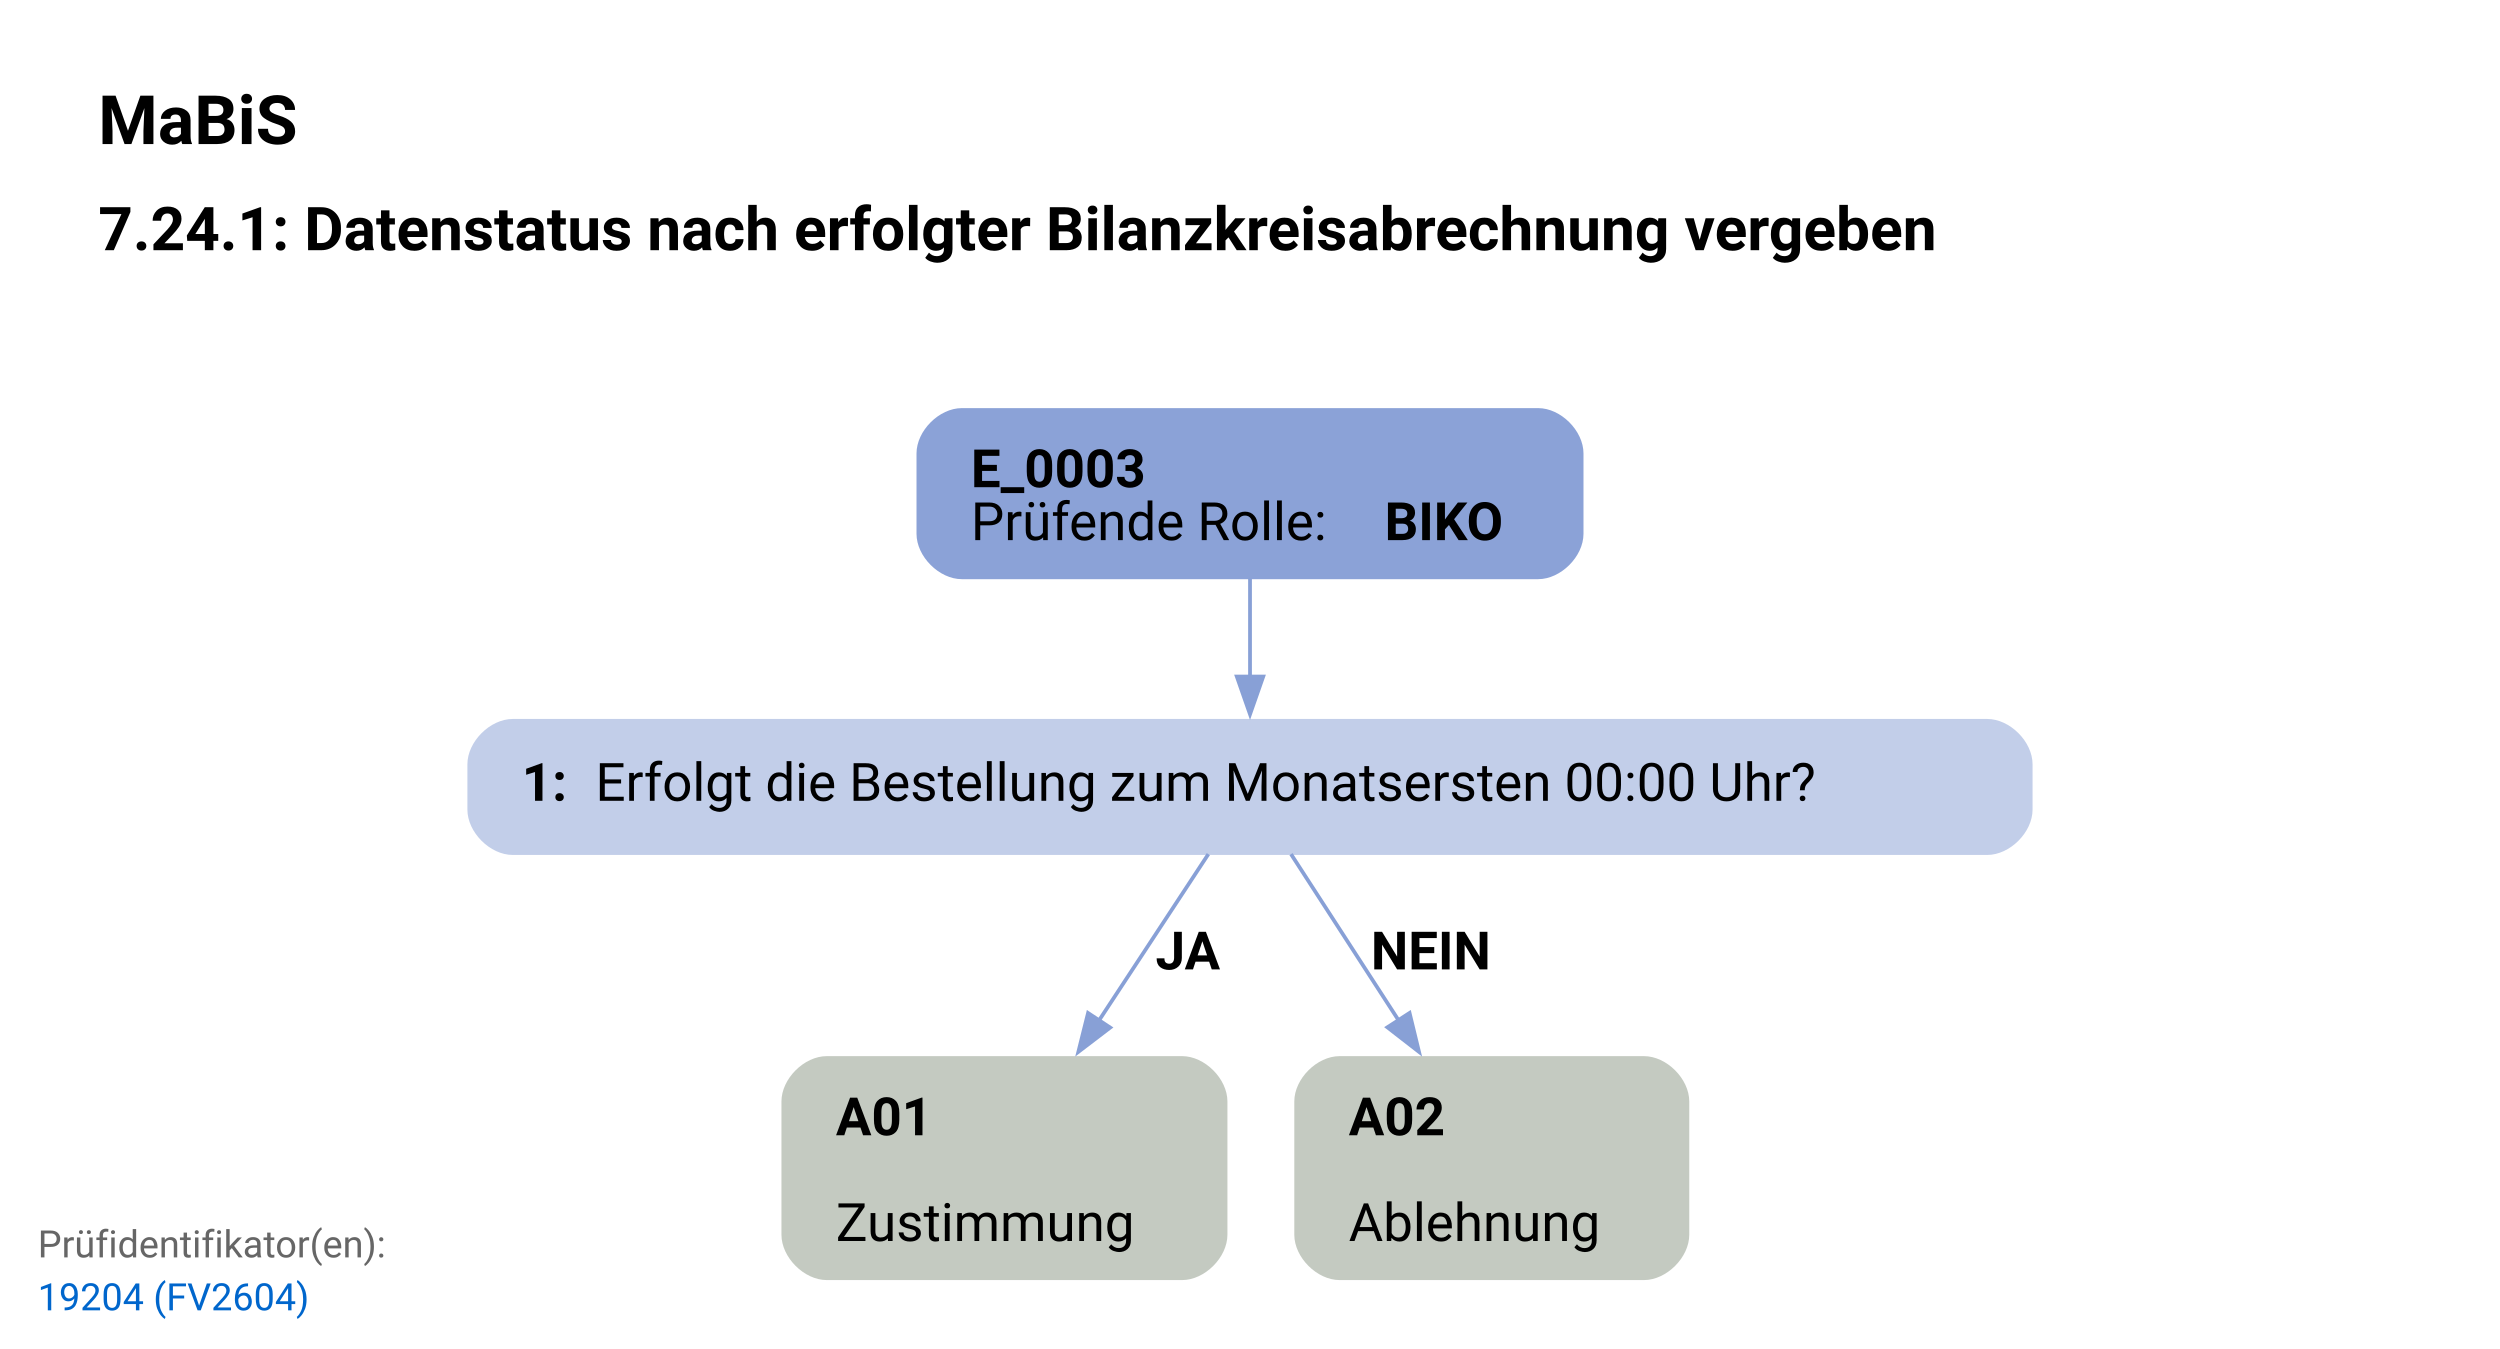
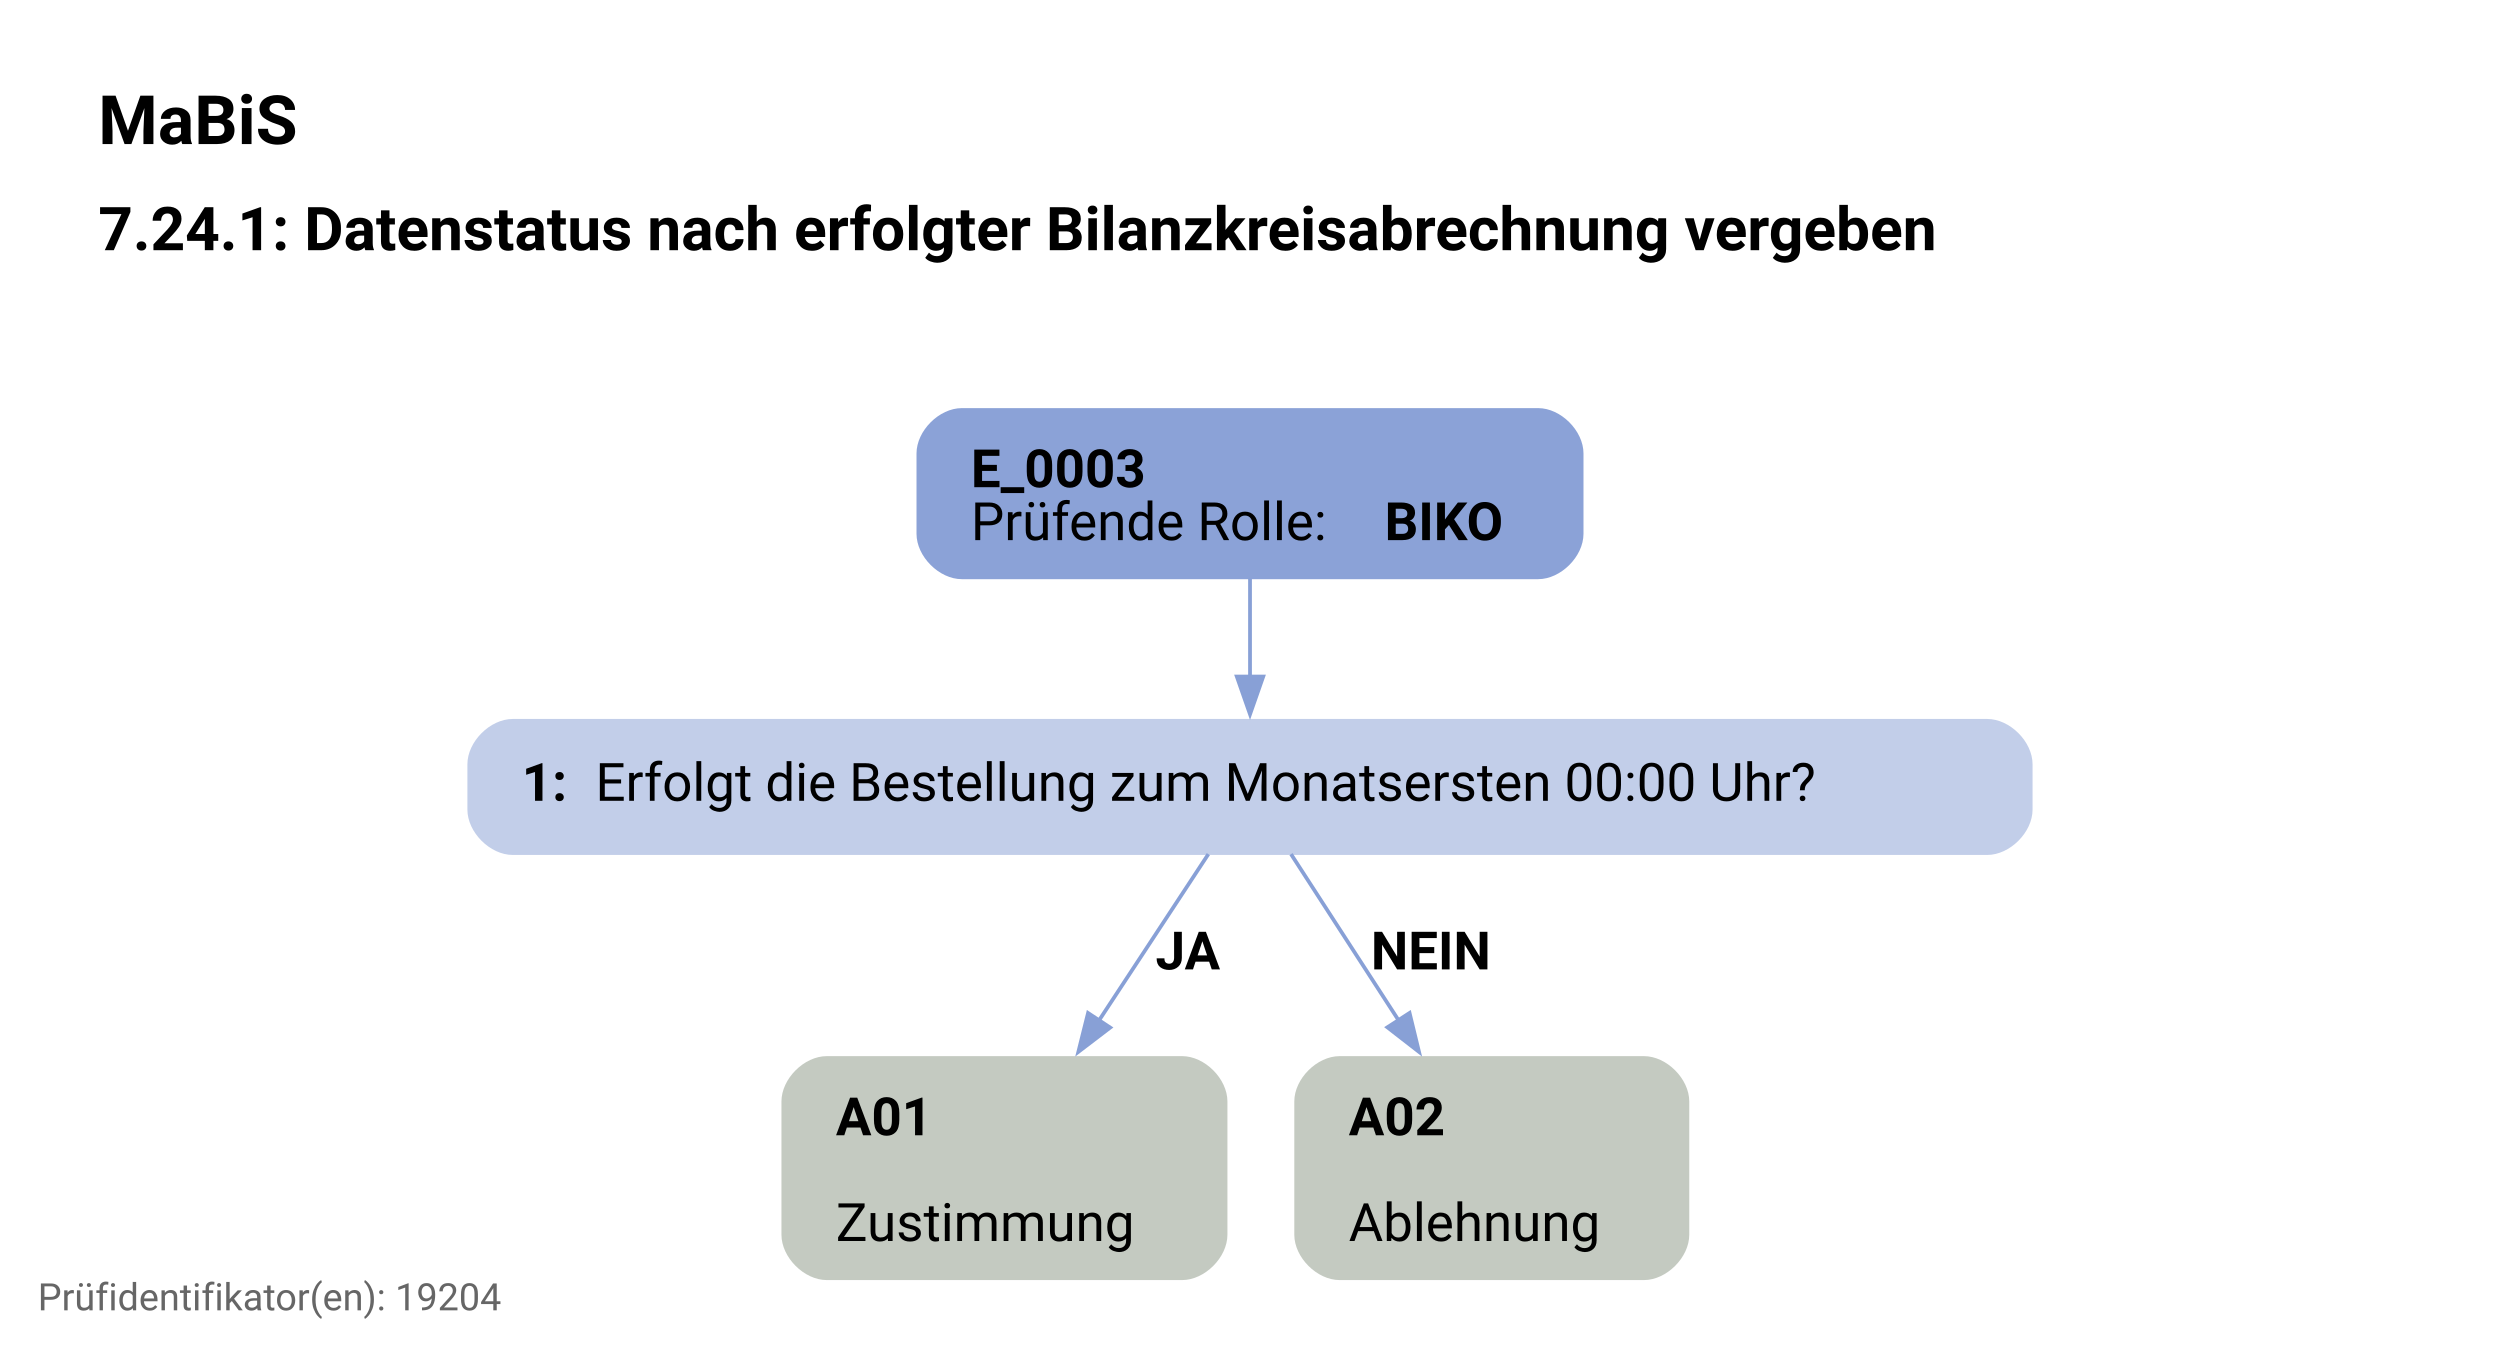
<svg xmlns="http://www.w3.org/2000/svg" width="662pt" height="357pt" viewBox="0.00 0.00 661.75 356.81">
  <g id="graph0" class="graph" transform="scale(1 1) rotate(0) translate(18 338.81)">
    <text text-anchor="start" x="8" y="-300.71" font-family="Roboto, sans-serif" font-weight="bold" font-size="18.00">MaBiS</text>
    <text text-anchor="start" x="8" y="-272.61" font-family="Roboto, sans-serif" font-weight="bold" font-size="16.00">7.24.1: Datenstatus nach erfolgter Bilanzkreisabrechnung vergeben</text>
    <g id="node1" class="node">
      <path fill="#8ba2d7" stroke="black" stroke-width="0" d="M389.15,-230.81C389.15,-230.81 236.6,-230.81 236.6,-230.81 230.6,-230.81 224.6,-224.81 224.6,-218.81 224.6,-218.81 224.6,-197.53 224.6,-197.53 224.6,-191.53 230.6,-185.53 236.6,-185.53 236.6,-185.53 389.15,-185.53 389.15,-185.53 395.15,-185.53 401.15,-191.53 401.15,-197.53 401.15,-197.53 401.15,-218.81 401.15,-218.81 401.15,-224.81 395.15,-230.81 389.15,-230.81" />
      <text text-anchor="start" x="239" y="-209.87" font-family="Roboto, sans-serif" font-weight="bold" font-size="14.00">E_0003</text>
      <text text-anchor="start" x="239" y="-195.87" font-family="Roboto, sans-serif" font-size="14.00">Prüfende Rolle: </text>
      <text text-anchor="start" x="348.5" y="-195.87" font-family="Roboto, sans-serif" font-weight="bold" font-size="14.00">BIKO</text>
    </g>
    <g id="node2" class="node">
      <path fill="#c2cee9" stroke="black" stroke-width="0" d="M508.02,-148.53C508.02,-148.53 117.73,-148.53 117.73,-148.53 111.73,-148.53 105.72,-142.53 105.72,-136.53 105.72,-136.53 105.72,-124.53 105.72,-124.53 105.72,-118.53 111.72,-112.53 117.72,-112.53 117.72,-112.53 508.02,-112.53 508.02,-112.53 514.02,-112.53 520.02,-118.53 520.02,-124.53 520.02,-124.53 520.02,-136.53 520.02,-136.53 520.02,-142.53 514.02,-148.53 508.02,-148.53" />
      <text text-anchor="start" x="120.12" y="-126.86" font-family="Roboto, sans-serif" font-weight="bold" font-size="14.00">1: </text>
      <text text-anchor="start" x="139.62" y="-126.86" font-family="Roboto, sans-serif" font-size="14.00">Erfolgt die Bestellung zum Monatsersten 00:00 Uhr?</text>
    </g>
    <g id="edge1" class="edge">
      <path fill="none" stroke="#88a0d6" d="M312.88,-185.7C312.88,-177.62 312.88,-168.32 312.88,-159.72" />
      <polygon fill="#88a0d6" stroke="#88a0d6" points="316.38,-159.76 312.88,-149.76 309.38,-159.76 316.38,-159.76" />
    </g>
    <g id="node3" class="node">
      <path fill="#c4cac1" stroke="black" stroke-width="0" d="M294.9,-59.28C294.9,-59.28 200.85,-59.28 200.85,-59.28 194.85,-59.28 188.85,-53.28 188.85,-47.28 188.85,-47.28 188.85,-12 188.85,-12 188.85,-6 194.85,0 200.85,0 200.85,0 294.9,0 294.9,0 300.9,0 306.9,-6 306.9,-12 306.9,-12 306.9,-47.28 306.9,-47.28 306.9,-53.28 300.9,-59.28 294.9,-59.28" />
      <text text-anchor="start" x="203.25" y="-38.34" font-family="Roboto, sans-serif" font-weight="bold" font-size="14.00">A01</text>
      <text text-anchor="start" x="203.25" y="-10.34" font-family="Roboto, sans-serif" font-size="14.00">Zustimmung</text>
    </g>
    <g id="edge2" class="edge">
      <path fill="none" stroke="#88a0d6" d="M301.85,-112.75C293.87,-100.62 282.77,-83.72 272.7,-68.41" />
      <polygon fill="#88a0d6" stroke="#88a0d6" points="275.86,-66.84 267.44,-60.41 270.01,-70.69 275.86,-66.84" />
      <text text-anchor="start" x="287.88" y="-82.23" font-family="Roboto, sans-serif" font-weight="bold" font-size="14.00">JA</text>
    </g>
    <g id="node4" class="node">
      <path fill="#c4cac1" stroke="black" stroke-width="0" d="M417.15,-59.28C417.15,-59.28 336.6,-59.28 336.6,-59.28 330.6,-59.28 324.6,-53.28 324.6,-47.28 324.6,-47.28 324.6,-12 324.6,-12 324.6,-6 330.6,0 336.6,0 336.6,0 417.15,0 417.15,0 423.15,0 429.15,-6 429.15,-12 429.15,-12 429.15,-47.28 429.15,-47.28 429.15,-53.28 423.15,-59.28 417.15,-59.28" />
      <text text-anchor="start" x="339" y="-38.34" font-family="Roboto, sans-serif" font-weight="bold" font-size="14.00">A02</text>
      <text text-anchor="start" x="339" y="-10.34" font-family="Roboto, sans-serif" font-size="14.00">Ablehnung</text>
    </g>
    <g id="edge3" class="edge">
      <path fill="none" stroke="#88a0d6" d="M323.73,-112.75C331.59,-100.62 342.52,-83.72 352.43,-68.41" />
      <polygon fill="#88a0d6" stroke="#88a0d6" points="355.11,-70.71 357.61,-60.41 349.24,-66.91 355.11,-70.71" />
      <text text-anchor="start" x="344.88" y="-82.23" font-family="Roboto, sans-serif" font-weight="bold" font-size="14.00">NEIN</text>
    </g>
  </g>
-   <text x="10.0" y="332.81" text-anchor="start" font-family="Roboto, sans-serif" font-size="10" fill="#666666">Prüfidentifikator(en):</text>
  <a href="https://ahb-tabellen.hochfrequenz.de/ahb/FV2604/19204" target="_blank">
-     <text x="10.0" y="346.81" text-anchor="start" font-family="Roboto, sans-serif" font-size="10" fill="#0066cc" text-decoration="none">19204 (FV2604)</text>
+     <text x="10.0" y="346.81" text-anchor="start" font-family="Roboto, sans-serif" font-size="10" fill="#666666" text-decoration="none">Prüfidentifikator(en): 19204</text>
  </a>
</svg>
